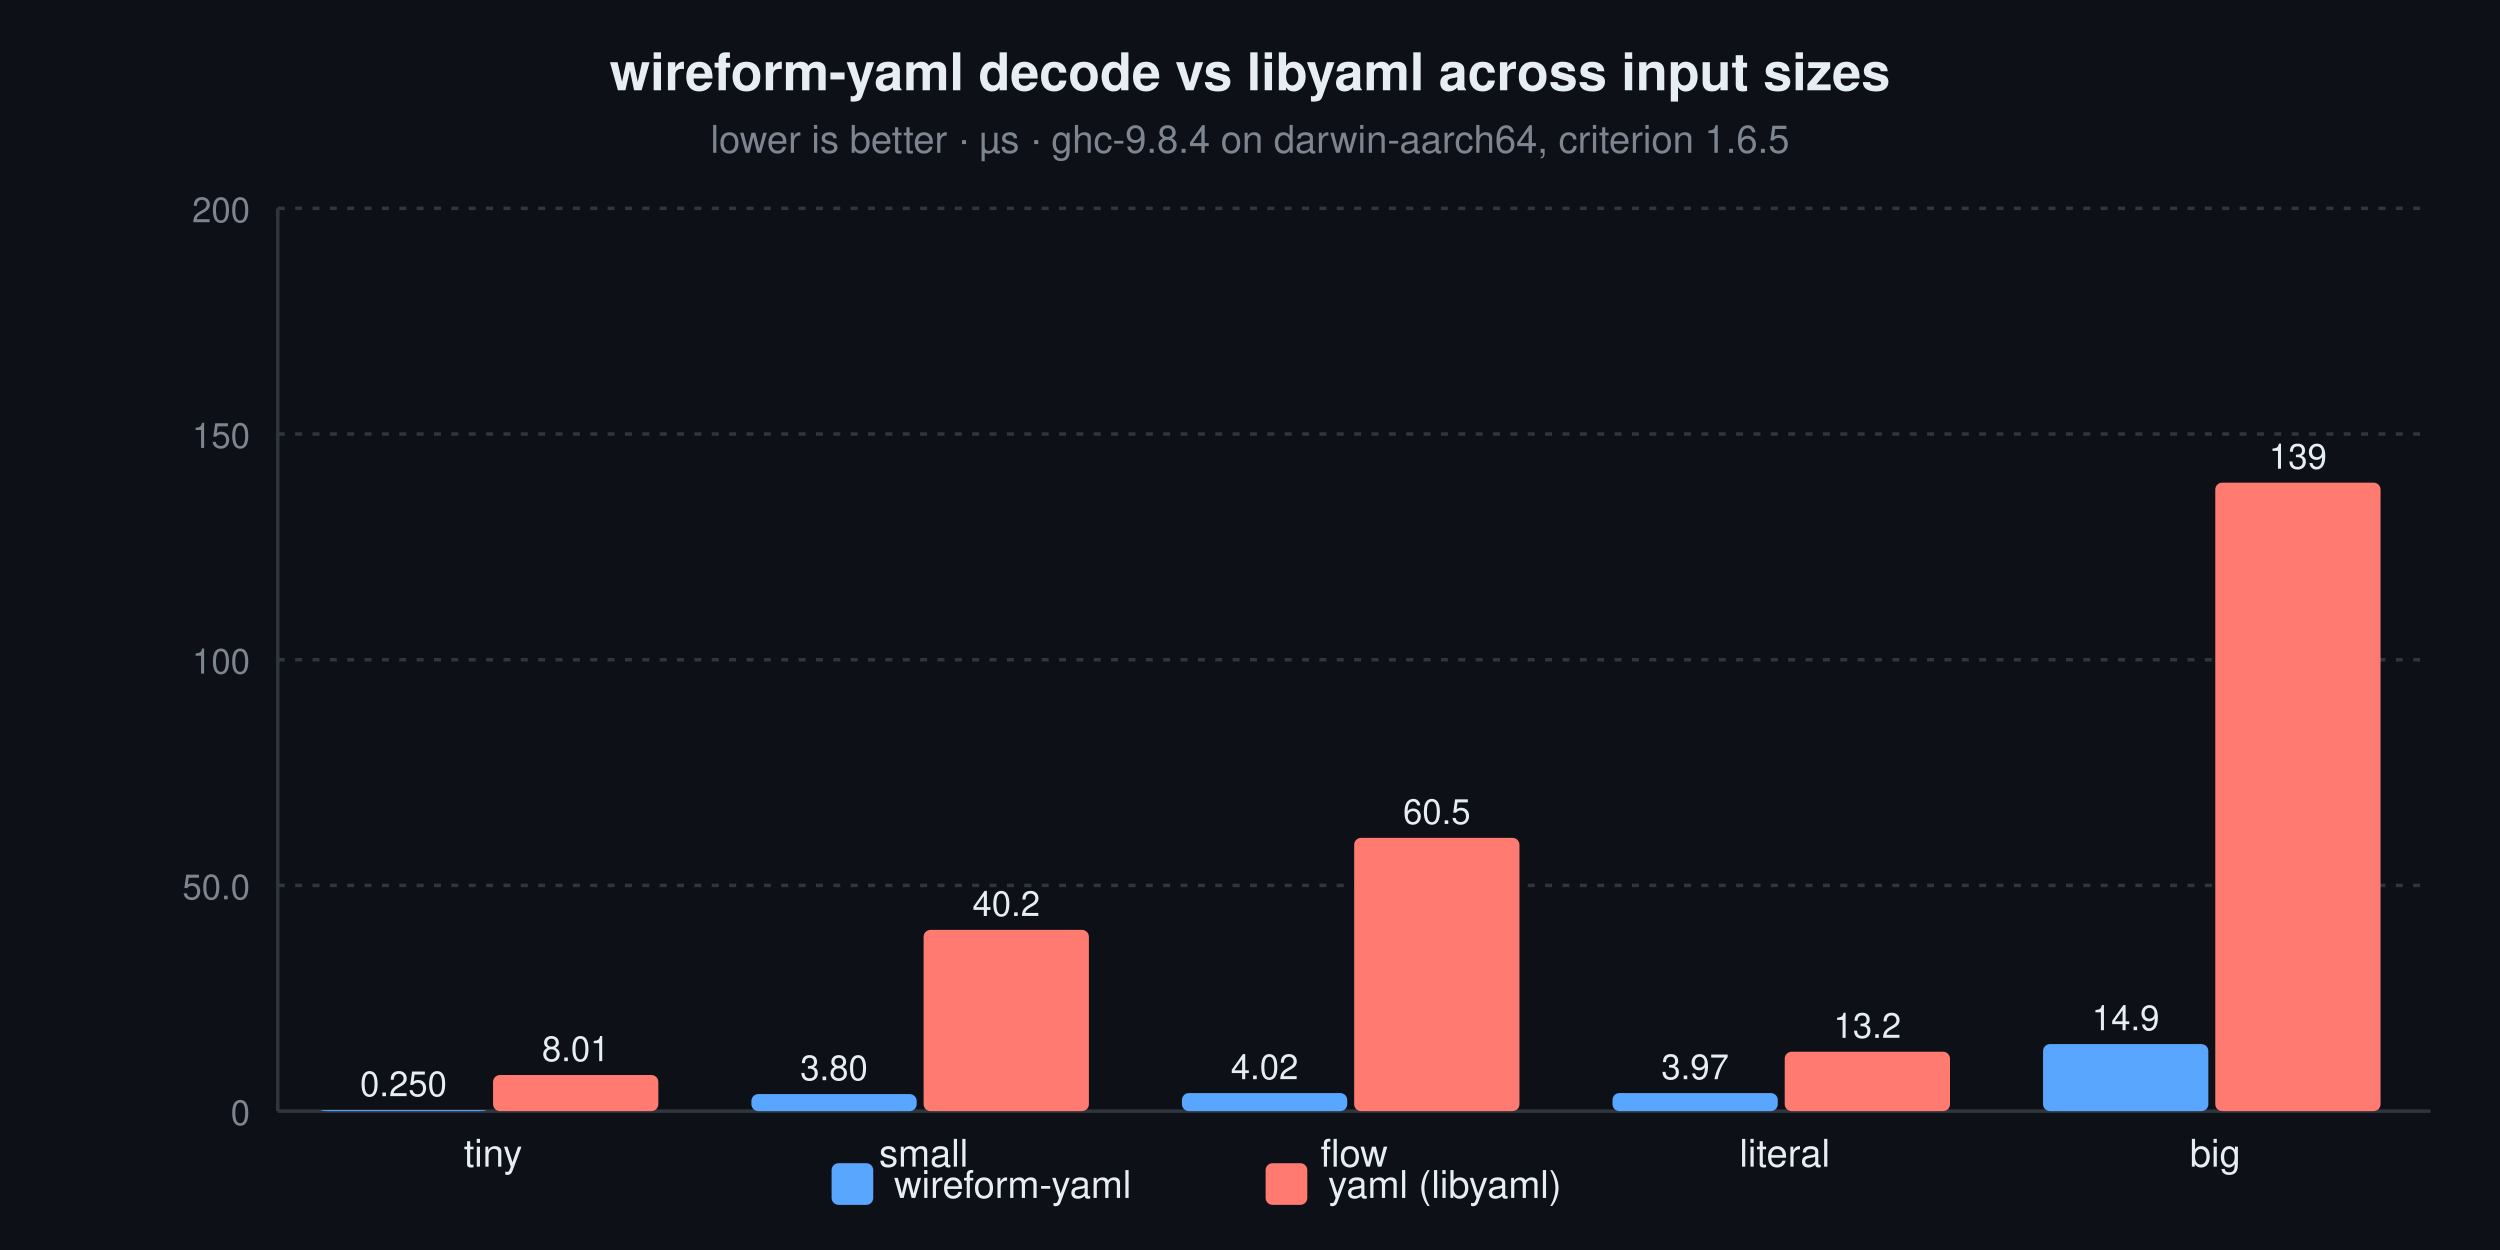
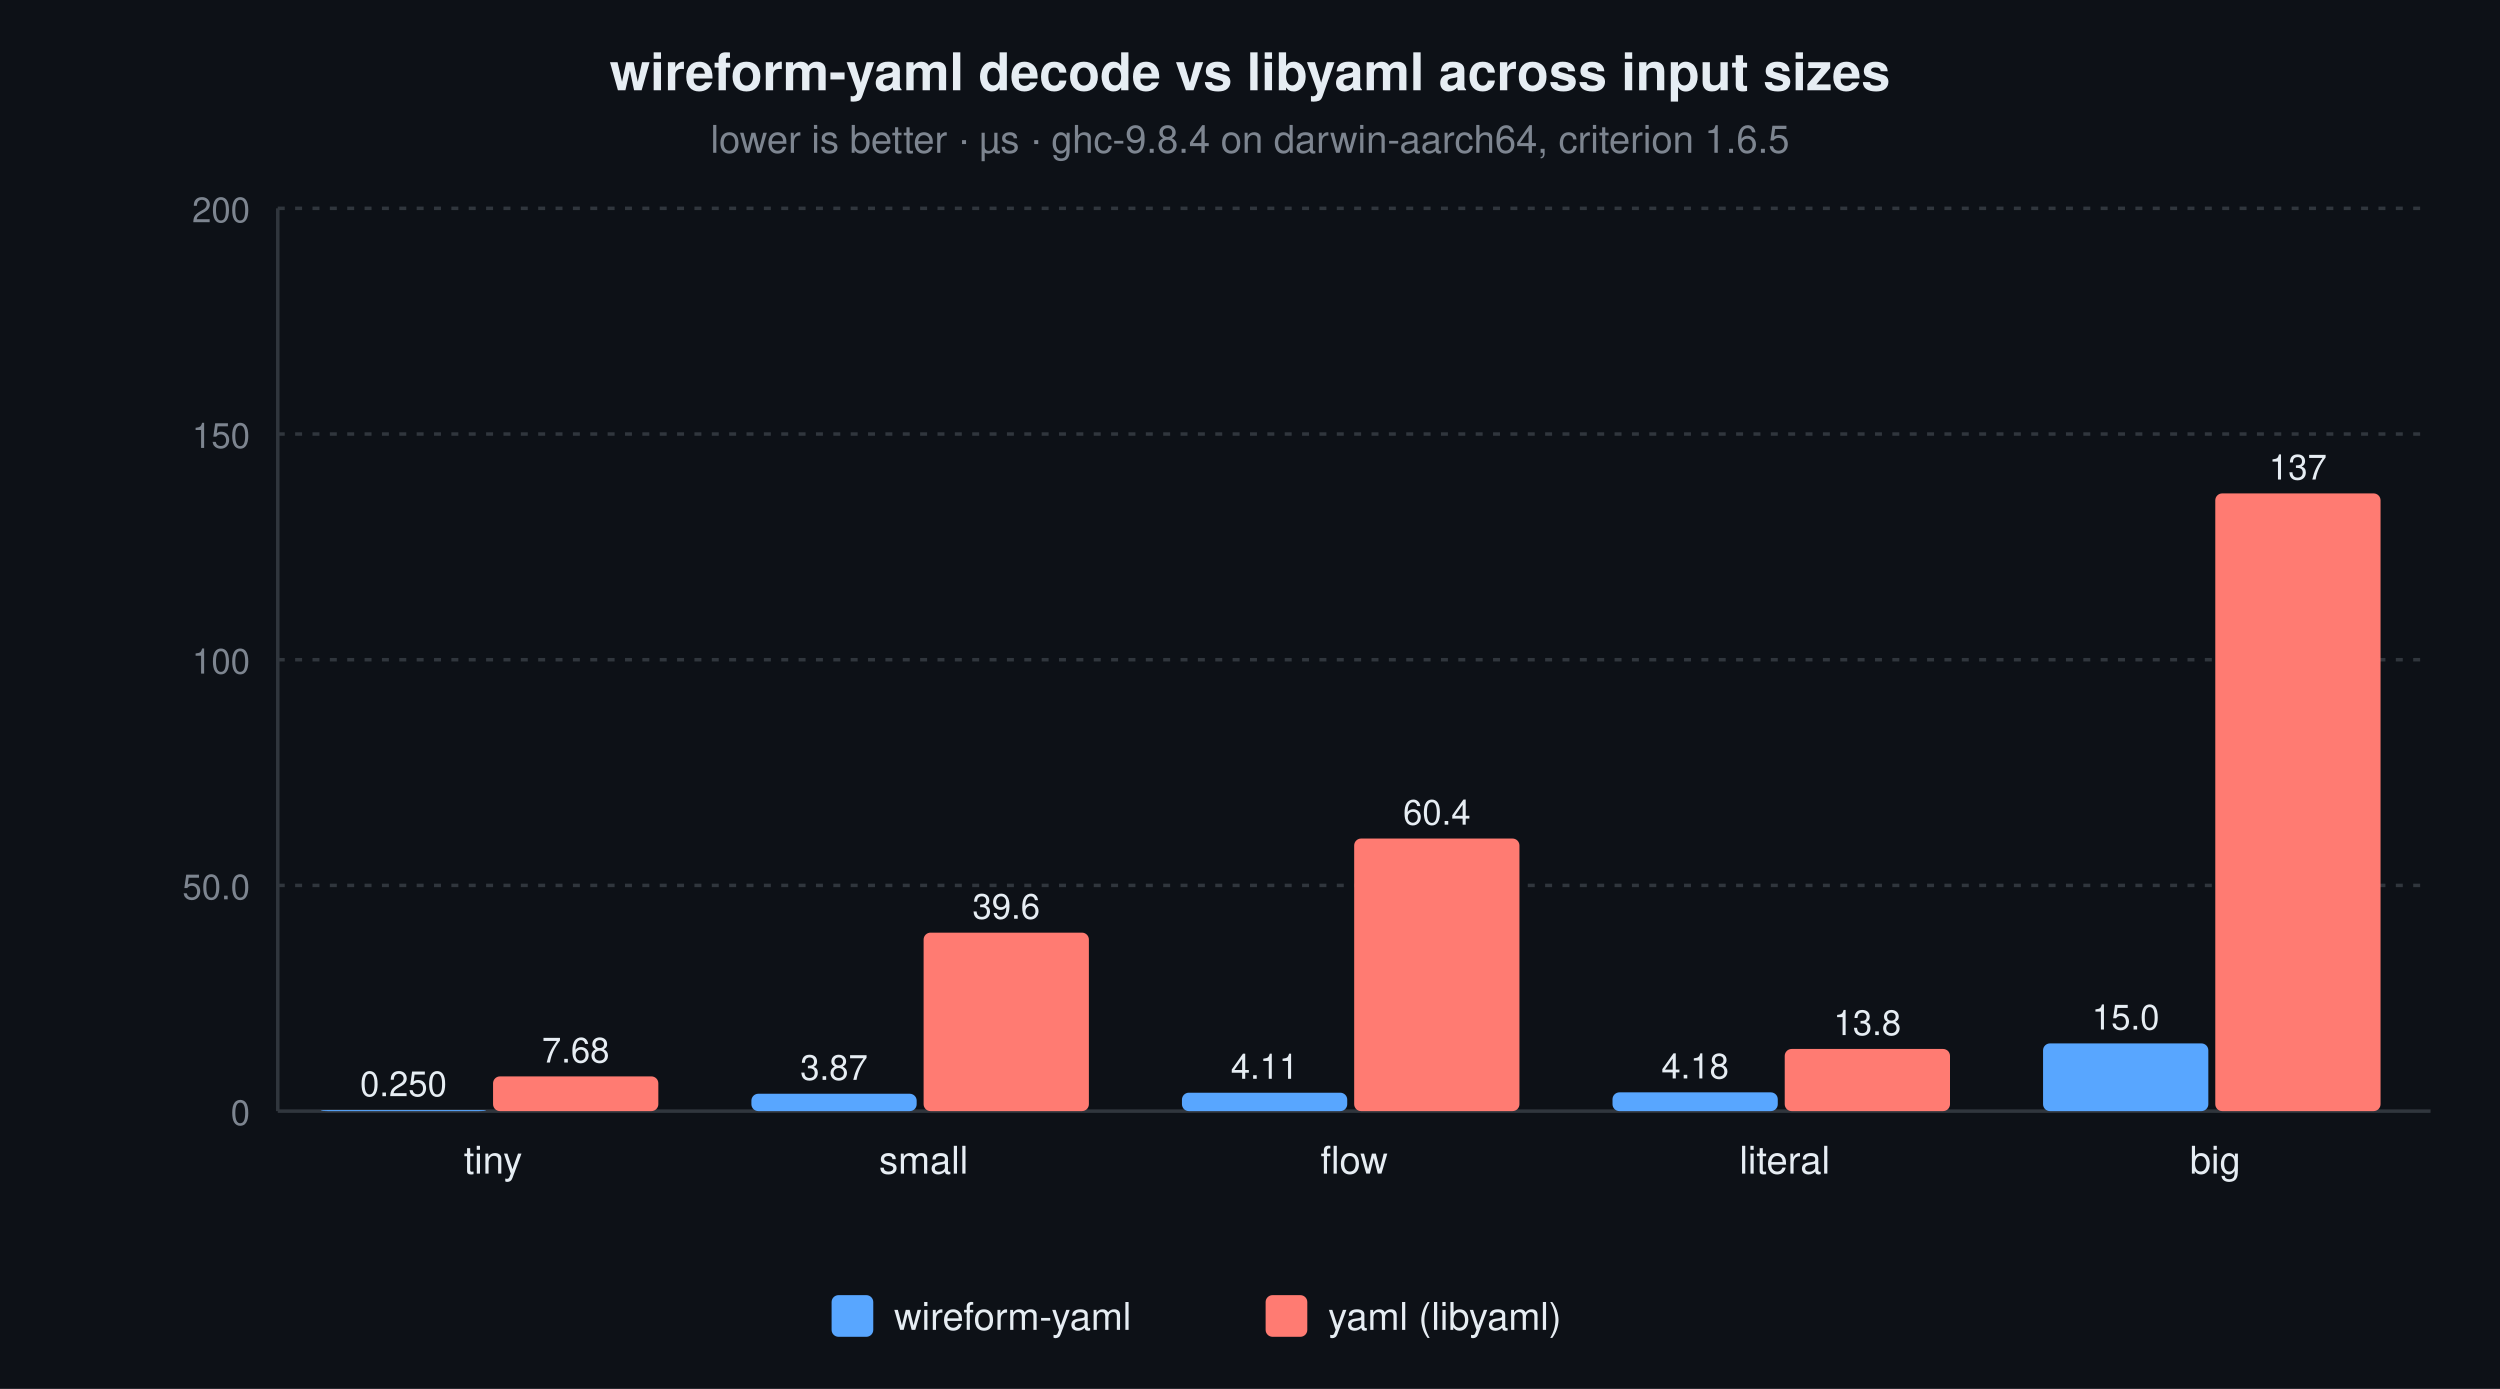
- <svg xmlns="http://www.w3.org/2000/svg" viewBox="0 0 720 360" width="720" height="360" font-family="ui-sans-serif, system-ui, -apple-system, BlinkMacSystemFont, &quot;Segoe UI&quot;, Helvetica, Arial, sans-serif" font-size="12">
-   <rect x="0" y="0" width="720" height="360" fill="#0d1117" />
+ <svg xmlns="http://www.w3.org/2000/svg" viewBox="0 0 720 400" width="720" height="400" font-family="ui-sans-serif, system-ui, -apple-system, BlinkMacSystemFont, &quot;Segoe UI&quot;, Helvetica, Arial, sans-serif" font-size="12">
+   <rect x="0" y="0" width="720" height="400" fill="#0d1117" />
  <text x="360" y="26" text-anchor="middle" font-size="15" font-weight="600" fill="#e6edf3">wireform-yaml decode vs libyaml across input sizes</text>
  <text x="360" y="44" text-anchor="middle" font-size="11" fill="#7d8590">lower is better · µs · ghc-9.8.4 on darwin-aarch64, criterion 1.6.5</text>
  <g stroke="#30363d" stroke-width="1">
    <line x1="80" y1="320" x2="700" y2="320" />
    <line x1="80" y1="60" x2="80" y2="320" />
  </g>
  <g>
    <g />
    <text x="72" y="324" text-anchor="end" font-size="10" fill="#7d8590">0</text>
    <line x1="80" y1="255" x2="700" y2="255" stroke="#30363d" stroke-width="1" stroke-dasharray="2 3" />
    <text x="72" y="259" text-anchor="end" font-size="10" fill="#7d8590">50.0</text>
    <line x1="80" y1="190" x2="700" y2="190" stroke="#30363d" stroke-width="1" stroke-dasharray="2 3" />
    <text x="72" y="194" text-anchor="end" font-size="10" fill="#7d8590">100</text>
    <line x1="80" y1="125" x2="700" y2="125" stroke="#30363d" stroke-width="1" stroke-dasharray="2 3" />
    <text x="72" y="129" text-anchor="end" font-size="10" fill="#7d8590">150</text>
    <line x1="80" y1="60" x2="700" y2="60" stroke="#30363d" stroke-width="1" stroke-dasharray="2 3" />
    <text x="72" y="64" text-anchor="end" font-size="10" fill="#7d8590">200</text>
  </g>
  <g>
    <rect x="92.4" y="319.7" width="47.6" height="0.3" rx="2" fill="#58a6ff" />
-     <rect x="142" y="309.6" width="47.6" height="10.4" rx="2" fill="#ff7b72" />
-     <rect x="216.4" y="315.1" width="47.6" height="4.9" rx="2" fill="#58a6ff" />
-     <rect x="266" y="267.8" width="47.6" height="52.2" rx="2" fill="#ff7b72" />
-     <rect x="340.4" y="314.8" width="47.6" height="5.2" rx="2" fill="#58a6ff" />
-     <rect x="390" y="241.3" width="47.6" height="78.7" rx="2" fill="#ff7b72" />
-     <rect x="464.4" y="314.8" width="47.6" height="5.2" rx="2" fill="#58a6ff" />
-     <rect x="514" y="302.9" width="47.6" height="17.1" rx="2" fill="#ff7b72" />
-     <rect x="588.4" y="300.7" width="47.6" height="19.3" rx="2" fill="#58a6ff" />
-     <rect x="638" y="139.0" width="47.6" height="181.0" rx="2" fill="#ff7b72" />
+     <rect x="142" y="310.0" width="47.6" height="10.0" rx="2" fill="#ff7b72" />
+     <rect x="216.4" y="315.0" width="47.6" height="5.0" rx="2" fill="#58a6ff" />
+     <rect x="266" y="268.6" width="47.6" height="51.4" rx="2" fill="#ff7b72" />
+     <rect x="340.4" y="314.7" width="47.6" height="5.3" rx="2" fill="#58a6ff" />
+     <rect x="390" y="241.5" width="47.6" height="78.5" rx="2" fill="#ff7b72" />
+     <rect x="464.4" y="314.6" width="47.6" height="5.4" rx="2" fill="#58a6ff" />
+     <rect x="514" y="302.1" width="47.6" height="17.9" rx="2" fill="#ff7b72" />
+     <rect x="588.4" y="300.5" width="47.6" height="19.5" rx="2" fill="#58a6ff" />
+     <rect x="638" y="142.1" width="47.6" height="177.9" rx="2" fill="#ff7b72" />
  </g>
  <g>
    <text x="116.2" y="315.7" text-anchor="middle" font-size="10" fill="#e6edf3">0.250</text>
-     <text x="165.8" y="305.6" text-anchor="middle" font-size="10" fill="#e6edf3">8.01</text>
-     <text x="240.2" y="311.1" text-anchor="middle" font-size="10" fill="#e6edf3">3.80</text>
-     <text x="289.8" y="263.8" text-anchor="middle" font-size="10" fill="#e6edf3">40.2</text>
-     <text x="364.2" y="310.8" text-anchor="middle" font-size="10" fill="#e6edf3">4.02</text>
-     <text x="413.8" y="237.3" text-anchor="middle" font-size="10" fill="#e6edf3">60.5</text>
-     <text x="488.2" y="310.8" text-anchor="middle" font-size="10" fill="#e6edf3">3.97</text>
-     <text x="537.8" y="298.9" text-anchor="middle" font-size="10" fill="#e6edf3">13.2</text>
-     <text x="612.2" y="296.7" text-anchor="middle" font-size="10" fill="#e6edf3">14.9</text>
-     <text x="661.8" y="135.0" text-anchor="middle" font-size="10" fill="#e6edf3">139</text>
+     <text x="165.8" y="306.0" text-anchor="middle" font-size="10" fill="#e6edf3">7.68</text>
+     <text x="240.2" y="311.0" text-anchor="middle" font-size="10" fill="#e6edf3">3.87</text>
+     <text x="289.8" y="264.6" text-anchor="middle" font-size="10" fill="#e6edf3">39.6</text>
+     <text x="364.2" y="310.7" text-anchor="middle" font-size="10" fill="#e6edf3">4.11</text>
+     <text x="413.8" y="237.5" text-anchor="middle" font-size="10" fill="#e6edf3">60.4</text>
+     <text x="488.2" y="310.6" text-anchor="middle" font-size="10" fill="#e6edf3">4.18</text>
+     <text x="537.8" y="298.1" text-anchor="middle" font-size="10" fill="#e6edf3">13.8</text>
+     <text x="612.2" y="296.5" text-anchor="middle" font-size="10" fill="#e6edf3">15.0</text>
+     <text x="661.8" y="138.1" text-anchor="middle" font-size="10" fill="#e6edf3">137</text>
  </g>
  <g>
-     <text x="142" y="336" text-anchor="middle" font-size="11" fill="#e6edf3">tiny</text>
-     <text x="266" y="336" text-anchor="middle" font-size="11" fill="#e6edf3">small</text>
-     <text x="390" y="336" text-anchor="middle" font-size="11" fill="#e6edf3">flow</text>
-     <text x="514" y="336" text-anchor="middle" font-size="11" fill="#e6edf3">literal</text>
-     <text x="638" y="336" text-anchor="middle" font-size="11" fill="#e6edf3">big</text>
+     <text x="142" y="338" text-anchor="middle" font-size="11" fill="#e6edf3">tiny</text>
+     <text x="266" y="338" text-anchor="middle" font-size="11" fill="#e6edf3">small</text>
+     <text x="390" y="338" text-anchor="middle" font-size="11" fill="#e6edf3">flow</text>
+     <text x="514" y="338" text-anchor="middle" font-size="11" fill="#e6edf3">literal</text>
+     <text x="638" y="338" text-anchor="middle" font-size="11" fill="#e6edf3">big</text>
  </g>
  <g>
-     <g transform="translate(239.5, 344)">
+     <g transform="translate(239.5, 382)">
      <rect x="0" y="-9" width="12" height="12" rx="2" fill="#58a6ff" />
      <text x="18" y="1" font-size="11" fill="#e6edf3">wireform-yaml</text>
    </g>
-     <g transform="translate(364.5, 344)">
+     <g transform="translate(364.5, 382)">
      <rect x="0" y="-9" width="12" height="12" rx="2" fill="#ff7b72" />
      <text x="18" y="1" font-size="11" fill="#e6edf3">yaml (libyaml)</text>
    </g>
  </g>
</svg>
